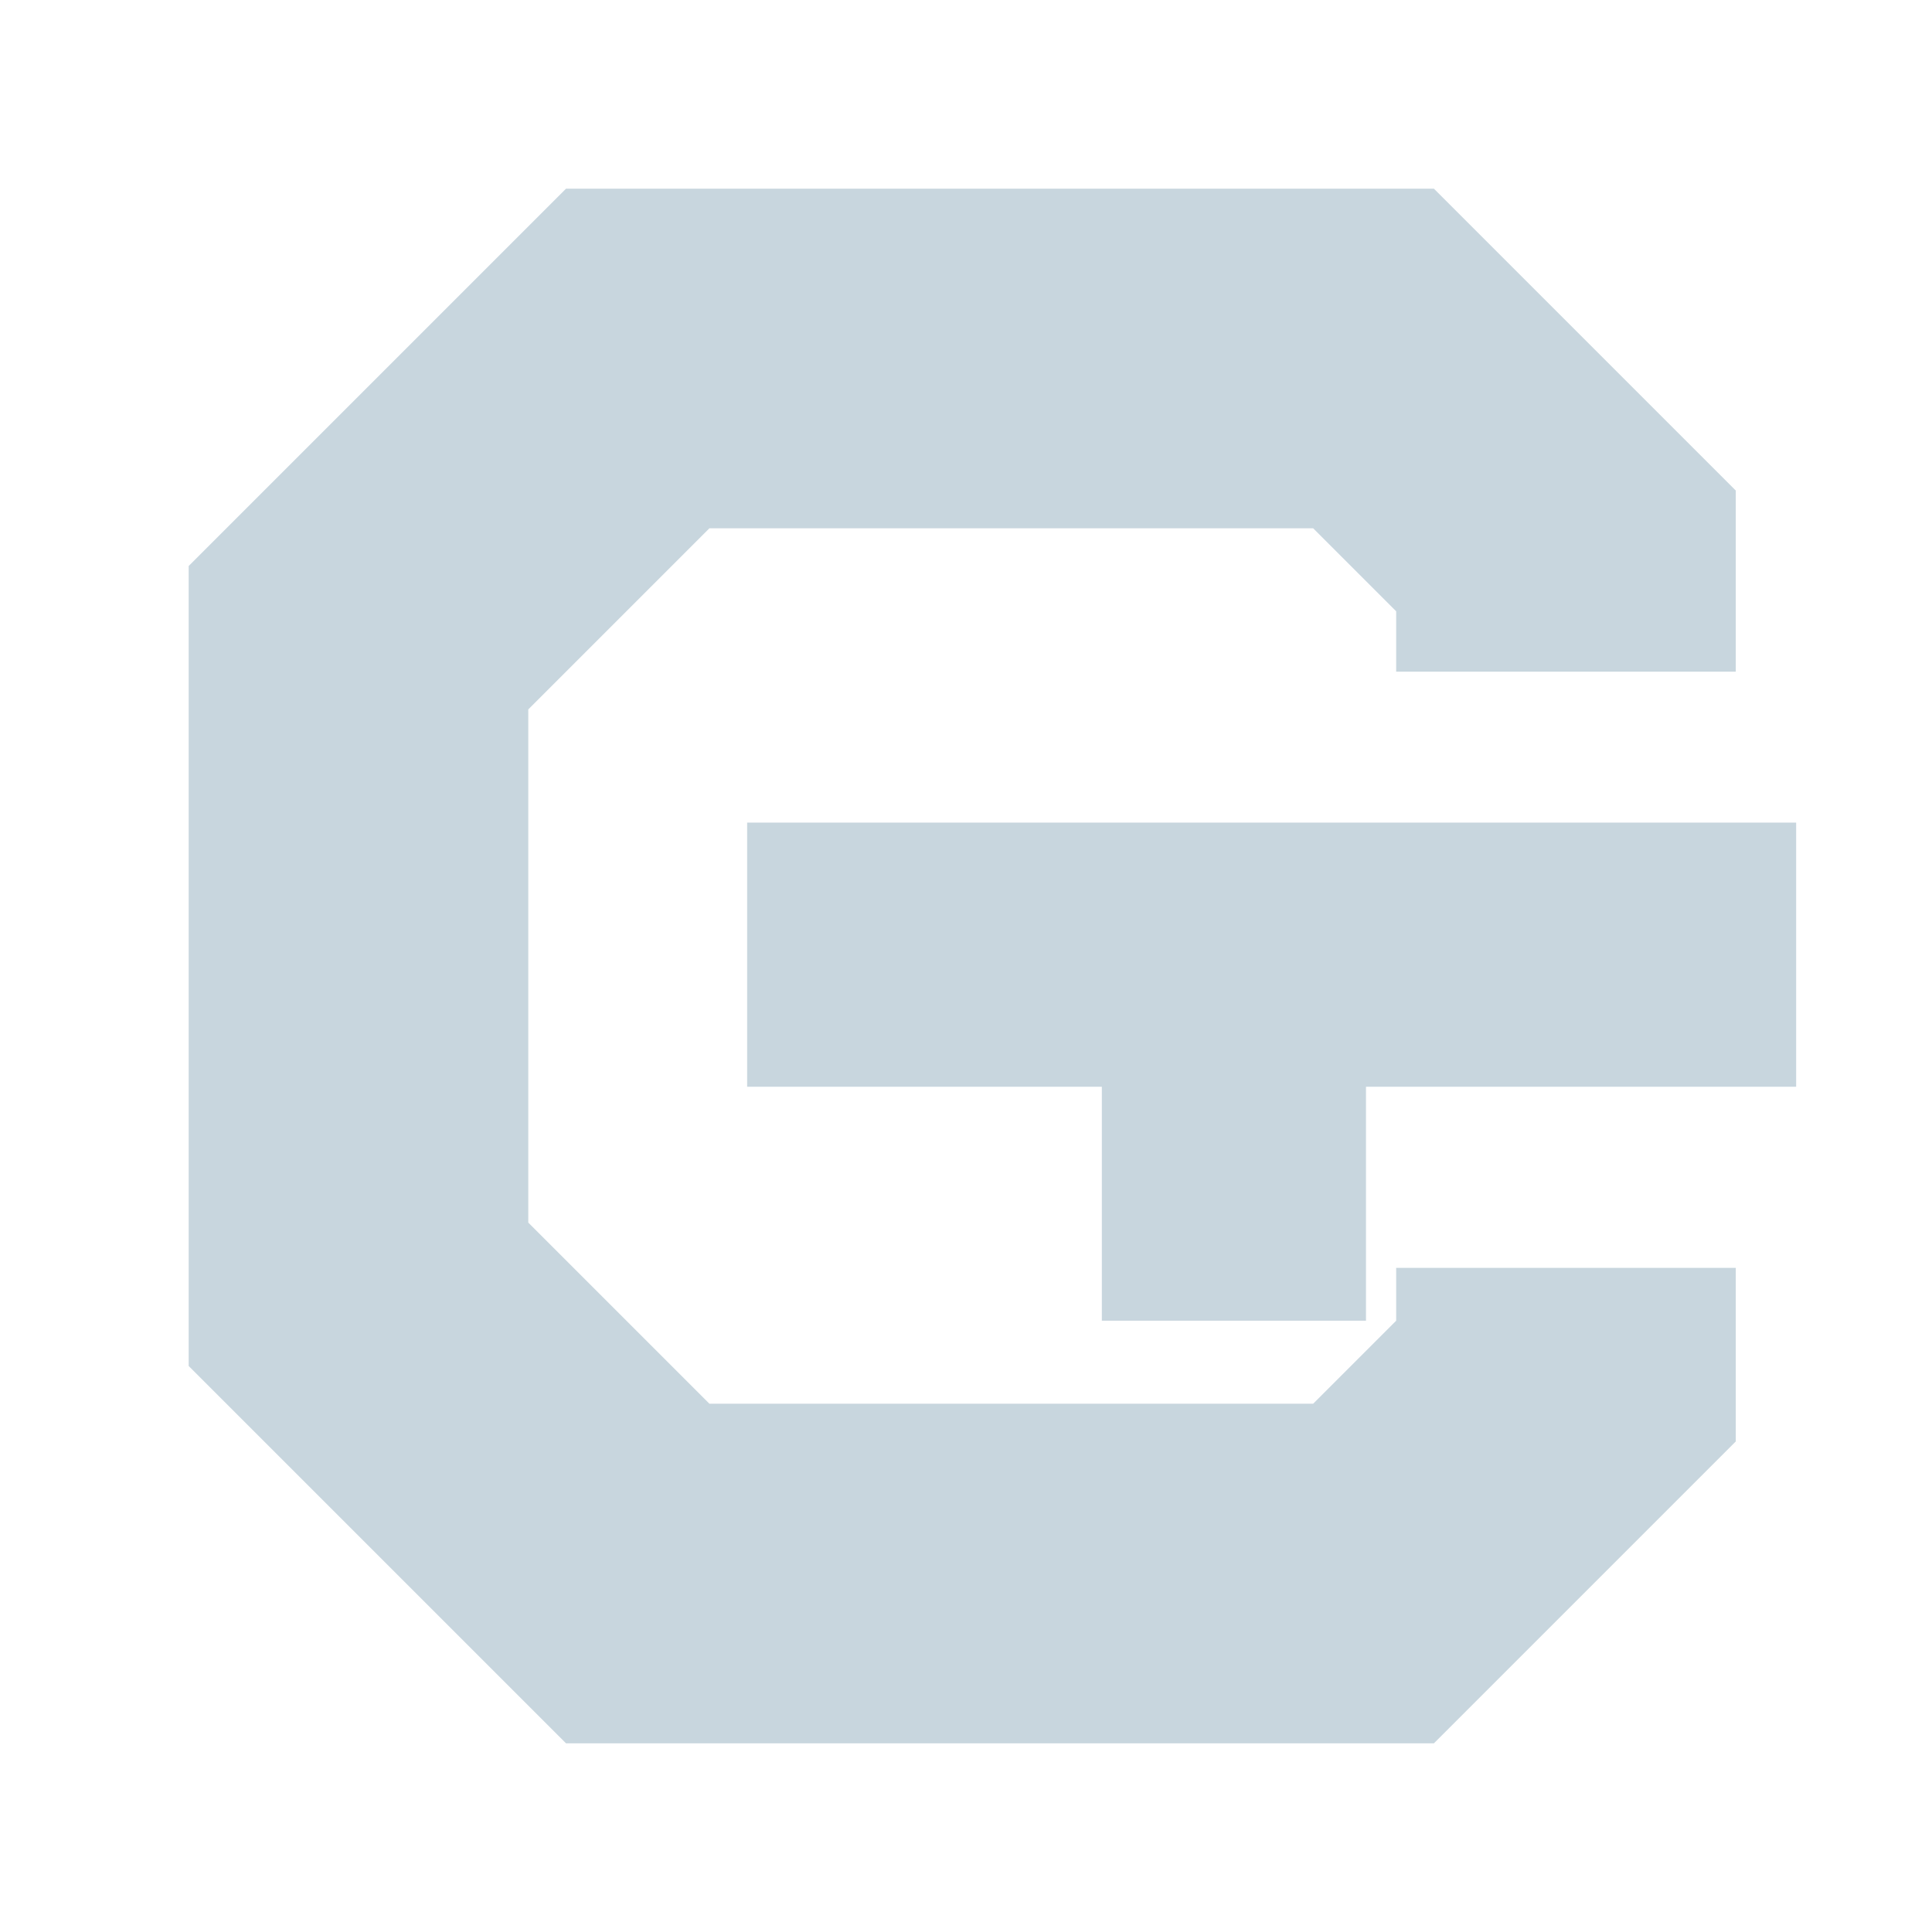
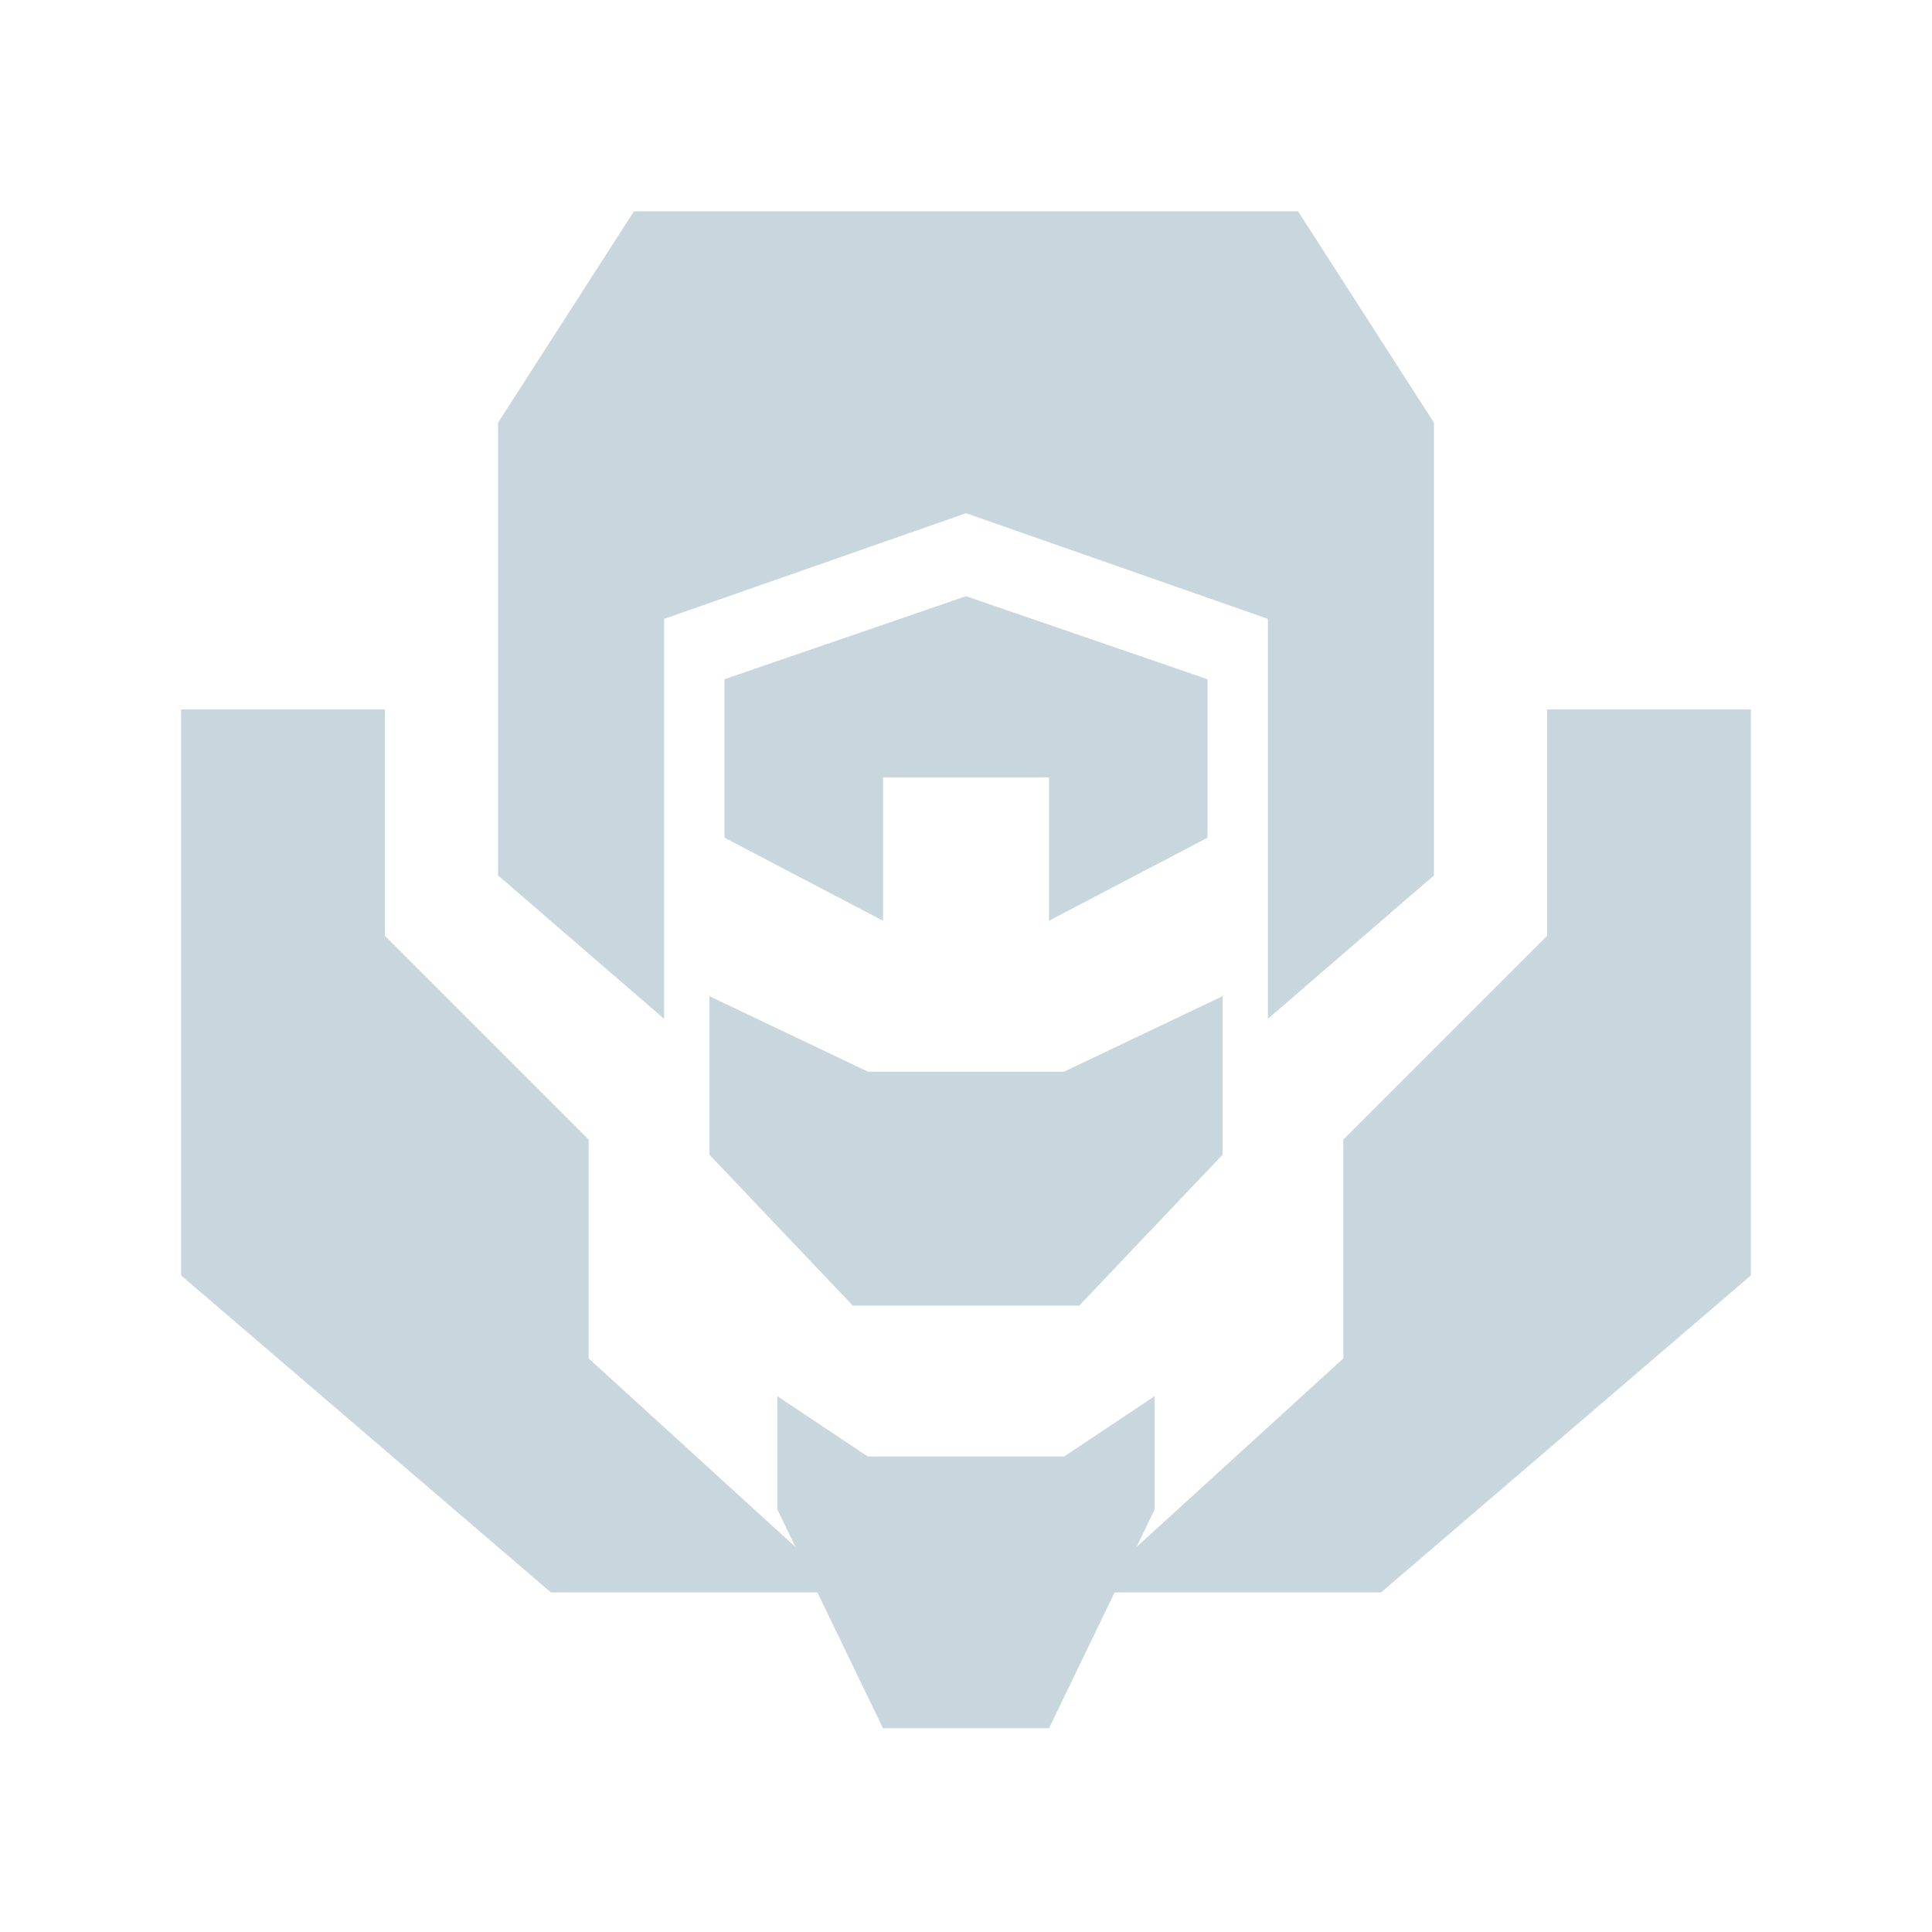
<svg xmlns="http://www.w3.org/2000/svg" width="256" height="256" viewBox="0 0 256 256" role="img" aria-label="CooperTech compact">
  <g color="#C8D6DE">
    <g fill="currentColor">
-       <path d="M75 25H190L230 65V89H185V81L174 70H94L70 94V162L94 186H174L185 175V168H230V191L190 231H75L25 181V75Z" />
-       <path d="M99 109H238V144H181V175H146V144H99Z" />
+       <path d="M84 28H172L190 56V116L168 135V82L128 68L88 82V135L66 116V56Z" />
+       <path d="M96 90L128 79L160 90V111L139 122V103H117V122L96 111Z" />
+       <path d="M94 132L115 142H141L162 132V153L143 173H113L94 153Z" />
+       <path d="M24 94H51V124L78 151V180L112 211H73L24 169Z" />
+       <path d="M232 94H205V124L178 151V180L144 211H183L232 169Z" />
+       <path d="M103 185L115 193H141L153 185V200L139 229H117L103 200Z" />
    </g>
  </g>
</svg>
